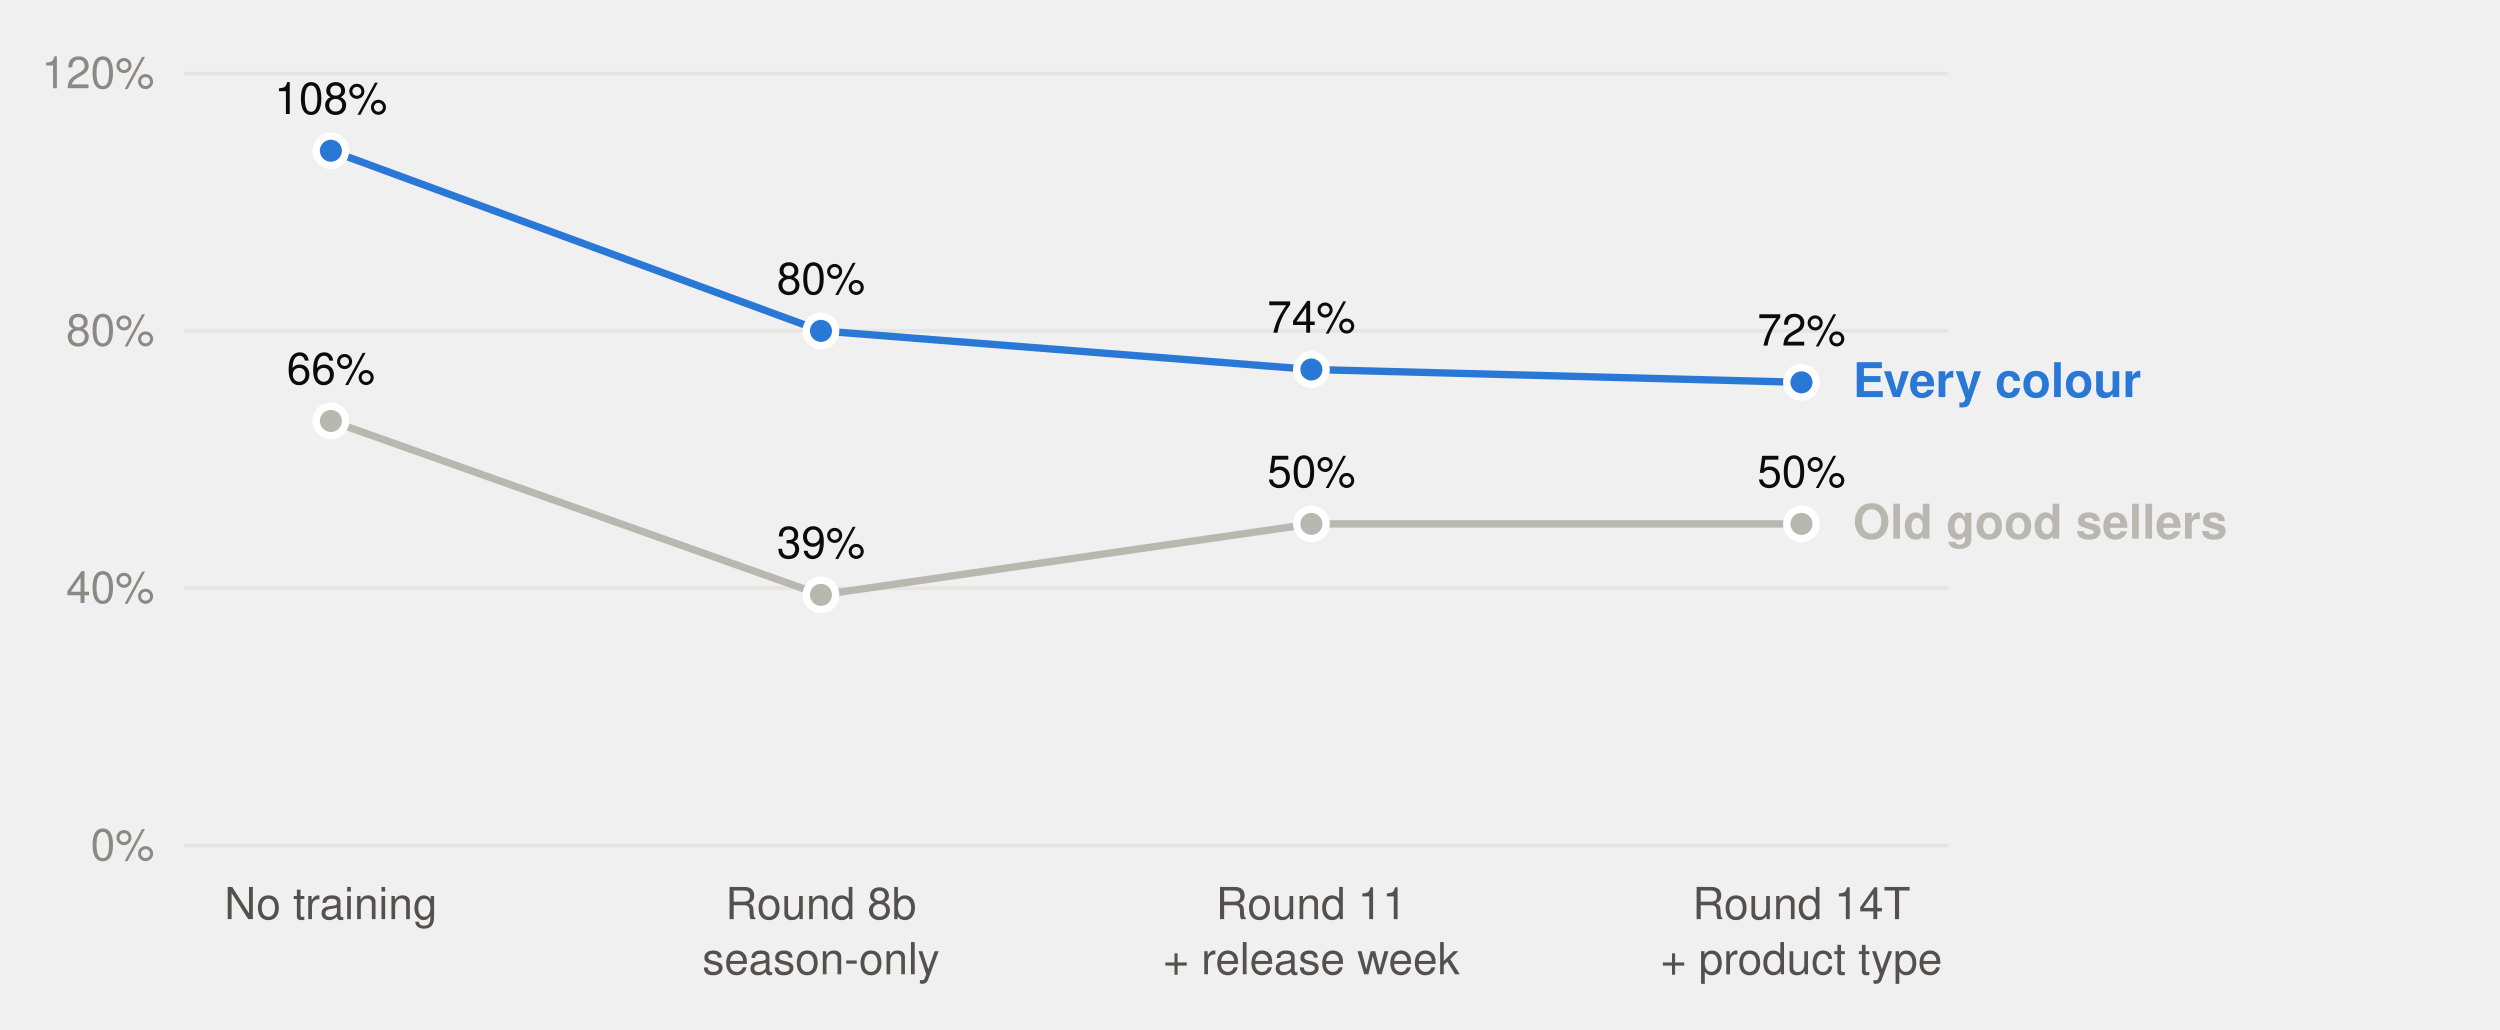
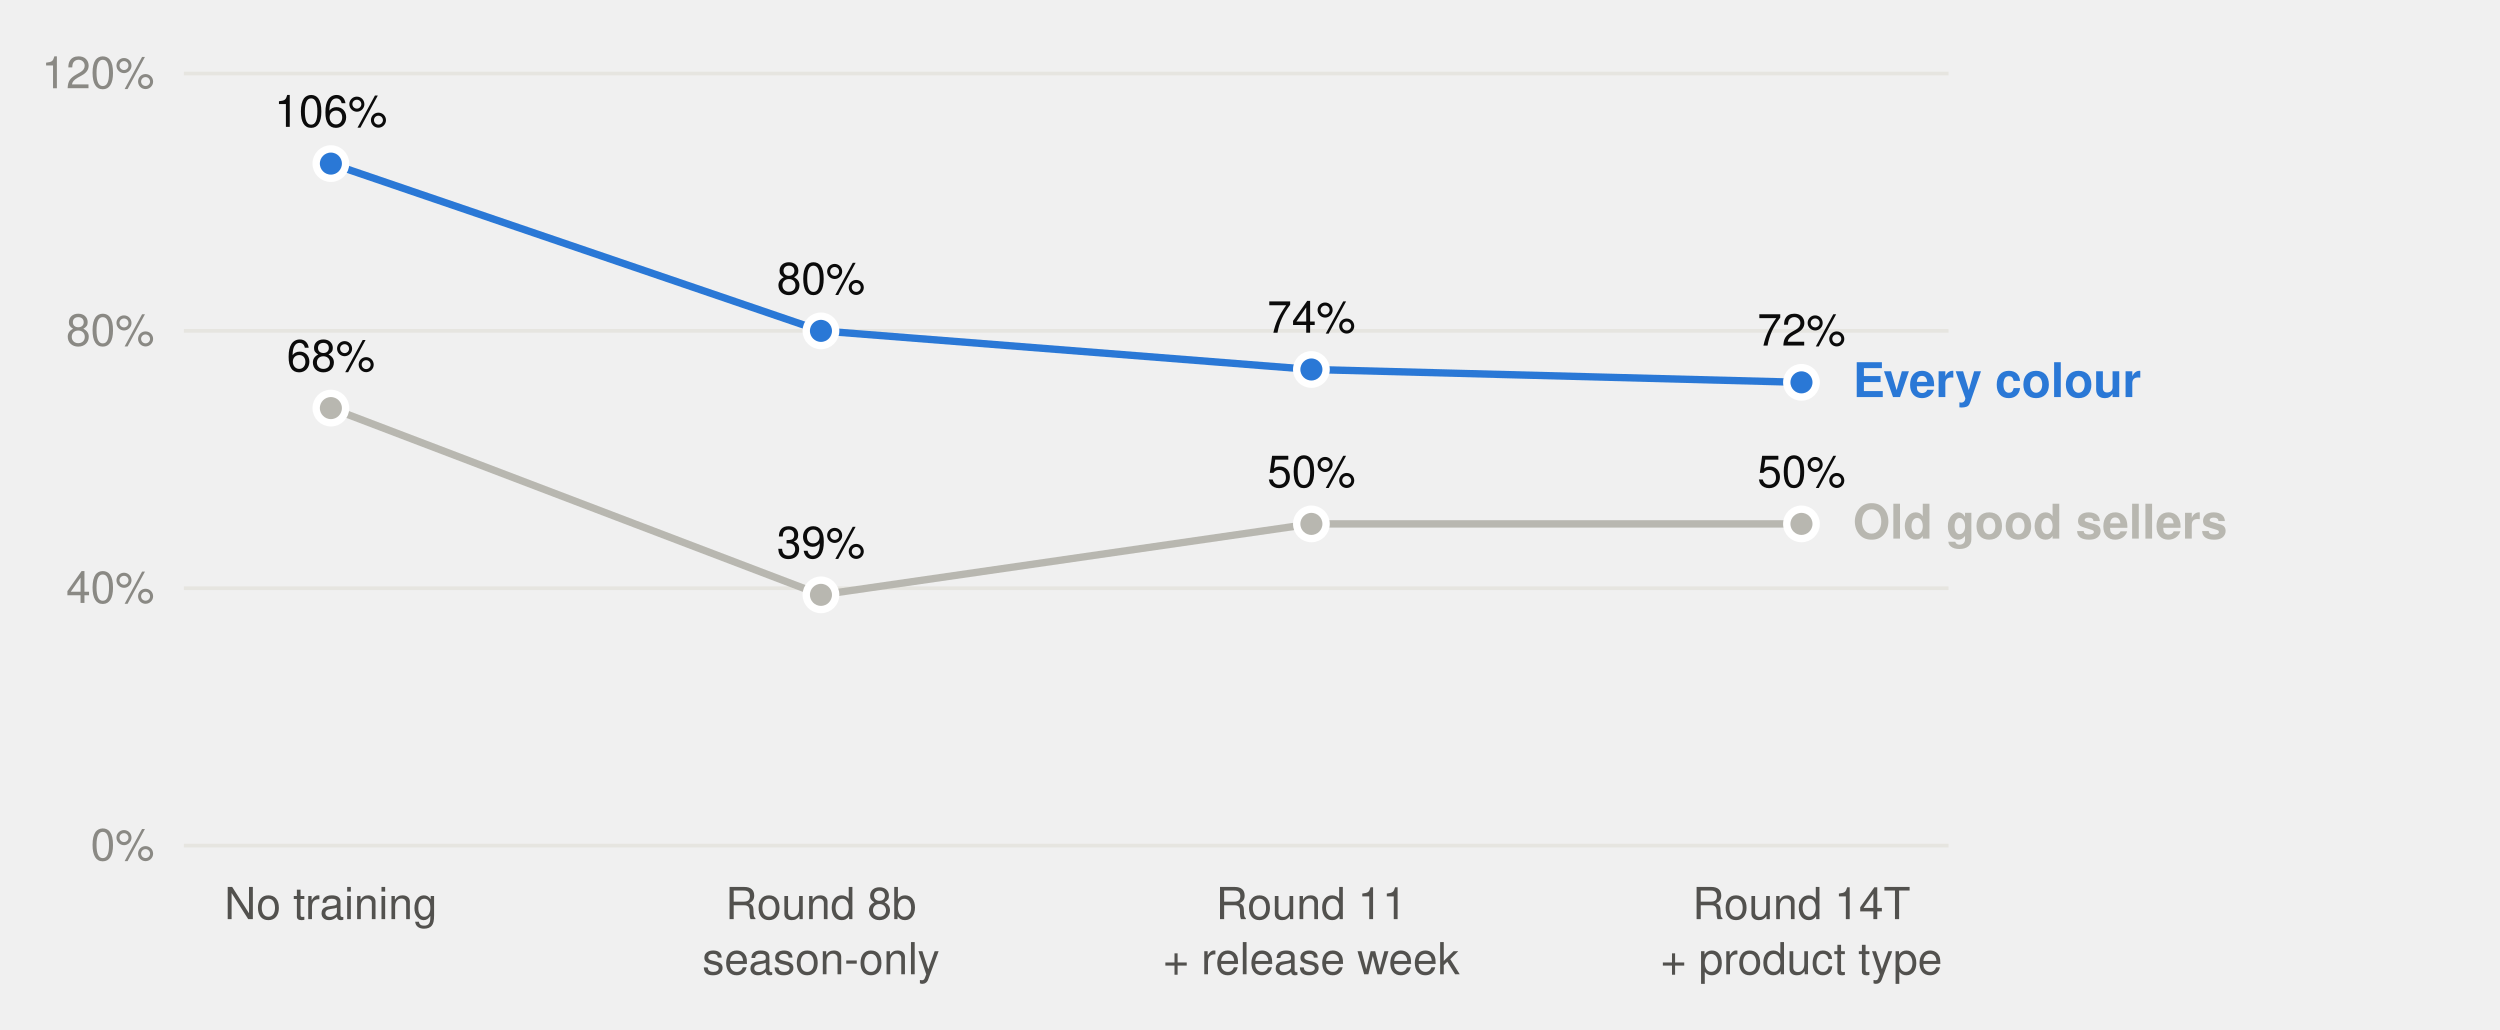
<svg xmlns="http://www.w3.org/2000/svg" viewBox="0 0 680 280" width="100%" style="max-width:680px;background:#fff" role="img" aria-label="Error by round on two tests" font-family="-apple-system,Segoe UI,Helvetica,Arial,sans-serif">
  <line x1="50" y1="230.0" x2="530" y2="230.0" stroke="#e6e5e0" />
  <text x="42" y="234.0" font-size="12" fill="#8a8984" text-anchor="end">0%</text>
  <line x1="50" y1="160.0" x2="530" y2="160.0" stroke="#e6e5e0" />
  <text x="42" y="164.0" font-size="12" fill="#8a8984" text-anchor="end">40%</text>
  <line x1="50" y1="90.0" x2="530" y2="90.0" stroke="#e6e5e0" />
  <text x="42" y="94.0" font-size="12" fill="#8a8984" text-anchor="end">80%</text>
  <line x1="50" y1="20.0" x2="530" y2="20.0" stroke="#e6e5e0" />
  <text x="42" y="24.0" font-size="12" fill="#8a8984" text-anchor="end">120%</text>
  <text x="90.0" y="250" font-size="12" fill="#52514e" text-anchor="middle">No training</text>
  <text x="223.3" y="250" font-size="12" fill="#52514e" text-anchor="middle">Round 8b</text>
  <text x="223.3" y="265" font-size="12" fill="#52514e" text-anchor="middle">season-only</text>
  <text x="356.7" y="250" font-size="12" fill="#52514e" text-anchor="middle">Round 11</text>
  <text x="356.7" y="265" font-size="12" fill="#52514e" text-anchor="middle">+ release week</text>
  <text x="490.0" y="250" font-size="12" fill="#52514e" text-anchor="middle">Round 14T</text>
  <text x="490.0" y="265" font-size="12" fill="#52514e" text-anchor="middle">+ product type</text>
-   <polyline points="90.0,41.0 223.3,90.0 356.7,100.5 490.0,104.0" fill="none" stroke="#2a78d6" stroke-width="2" />
-   <circle cx="90.0" cy="41.0" r="4" fill="#2a78d6" stroke="#fff" stroke-width="2" />
-   <text x="90.0" y="31.0" font-size="12" fill="#0b0b0b" text-anchor="middle">108%</text>
+   <polyline points="90.0,44.5 223.3,90.0 356.7,100.5 490.0,104.0" fill="none" stroke="#2a78d6" stroke-width="2" />
+   <circle cx="90.0" cy="44.5" r="4" fill="#2a78d6" stroke="#fff" stroke-width="2" />
+   <text x="90.0" y="34.5" font-size="12" fill="#0b0b0b" text-anchor="middle">106%</text>
  <circle cx="223.3" cy="90.0" r="4" fill="#2a78d6" stroke="#fff" stroke-width="2" />
  <text x="223.3" y="80.0" font-size="12" fill="#0b0b0b" text-anchor="middle">80%</text>
  <circle cx="356.7" cy="100.5" r="4" fill="#2a78d6" stroke="#fff" stroke-width="2" />
  <text x="356.7" y="90.5" font-size="12" fill="#0b0b0b" text-anchor="middle">74%</text>
  <circle cx="490.0" cy="104.0" r="4" fill="#2a78d6" stroke="#fff" stroke-width="2" />
  <text x="490.0" y="94.0" font-size="12" fill="#0b0b0b" text-anchor="middle">72%</text>
  <text x="504.0" y="108.0" font-size="13" fill="#2a78d6" font-weight="600">Every colour</text>
-   <polyline points="90.0,114.5 223.3,161.8 356.7,142.5 490.0,142.5" fill="none" stroke="#b8b7b0" stroke-width="2" />
-   <circle cx="90.0" cy="114.5" r="4" fill="#b8b7b0" stroke="#fff" stroke-width="2" />
-   <text x="90.0" y="104.5" font-size="12" fill="#0b0b0b" text-anchor="middle">66%</text>
+   <polyline points="90.0,111.0 223.3,161.8 356.7,142.5 490.0,142.5" fill="none" stroke="#b8b7b0" stroke-width="2" />
+   <circle cx="90.0" cy="111.0" r="4" fill="#b8b7b0" stroke="#fff" stroke-width="2" />
+   <text x="90.0" y="101.0" font-size="12" fill="#0b0b0b" text-anchor="middle">68%</text>
  <circle cx="223.3" cy="161.8" r="4" fill="#b8b7b0" stroke="#fff" stroke-width="2" />
  <text x="223.3" y="151.8" font-size="12" fill="#0b0b0b" text-anchor="middle">39%</text>
  <circle cx="356.7" cy="142.5" r="4" fill="#b8b7b0" stroke="#fff" stroke-width="2" />
  <text x="356.7" y="132.5" font-size="12" fill="#0b0b0b" text-anchor="middle">50%</text>
  <circle cx="490.0" cy="142.5" r="4" fill="#b8b7b0" stroke="#fff" stroke-width="2" />
  <text x="490.0" y="132.5" font-size="12" fill="#0b0b0b" text-anchor="middle">50%</text>
  <text x="504.0" y="146.5" font-size="13" fill="#b8b7b0" font-weight="600">Old good sellers</text>
</svg>
